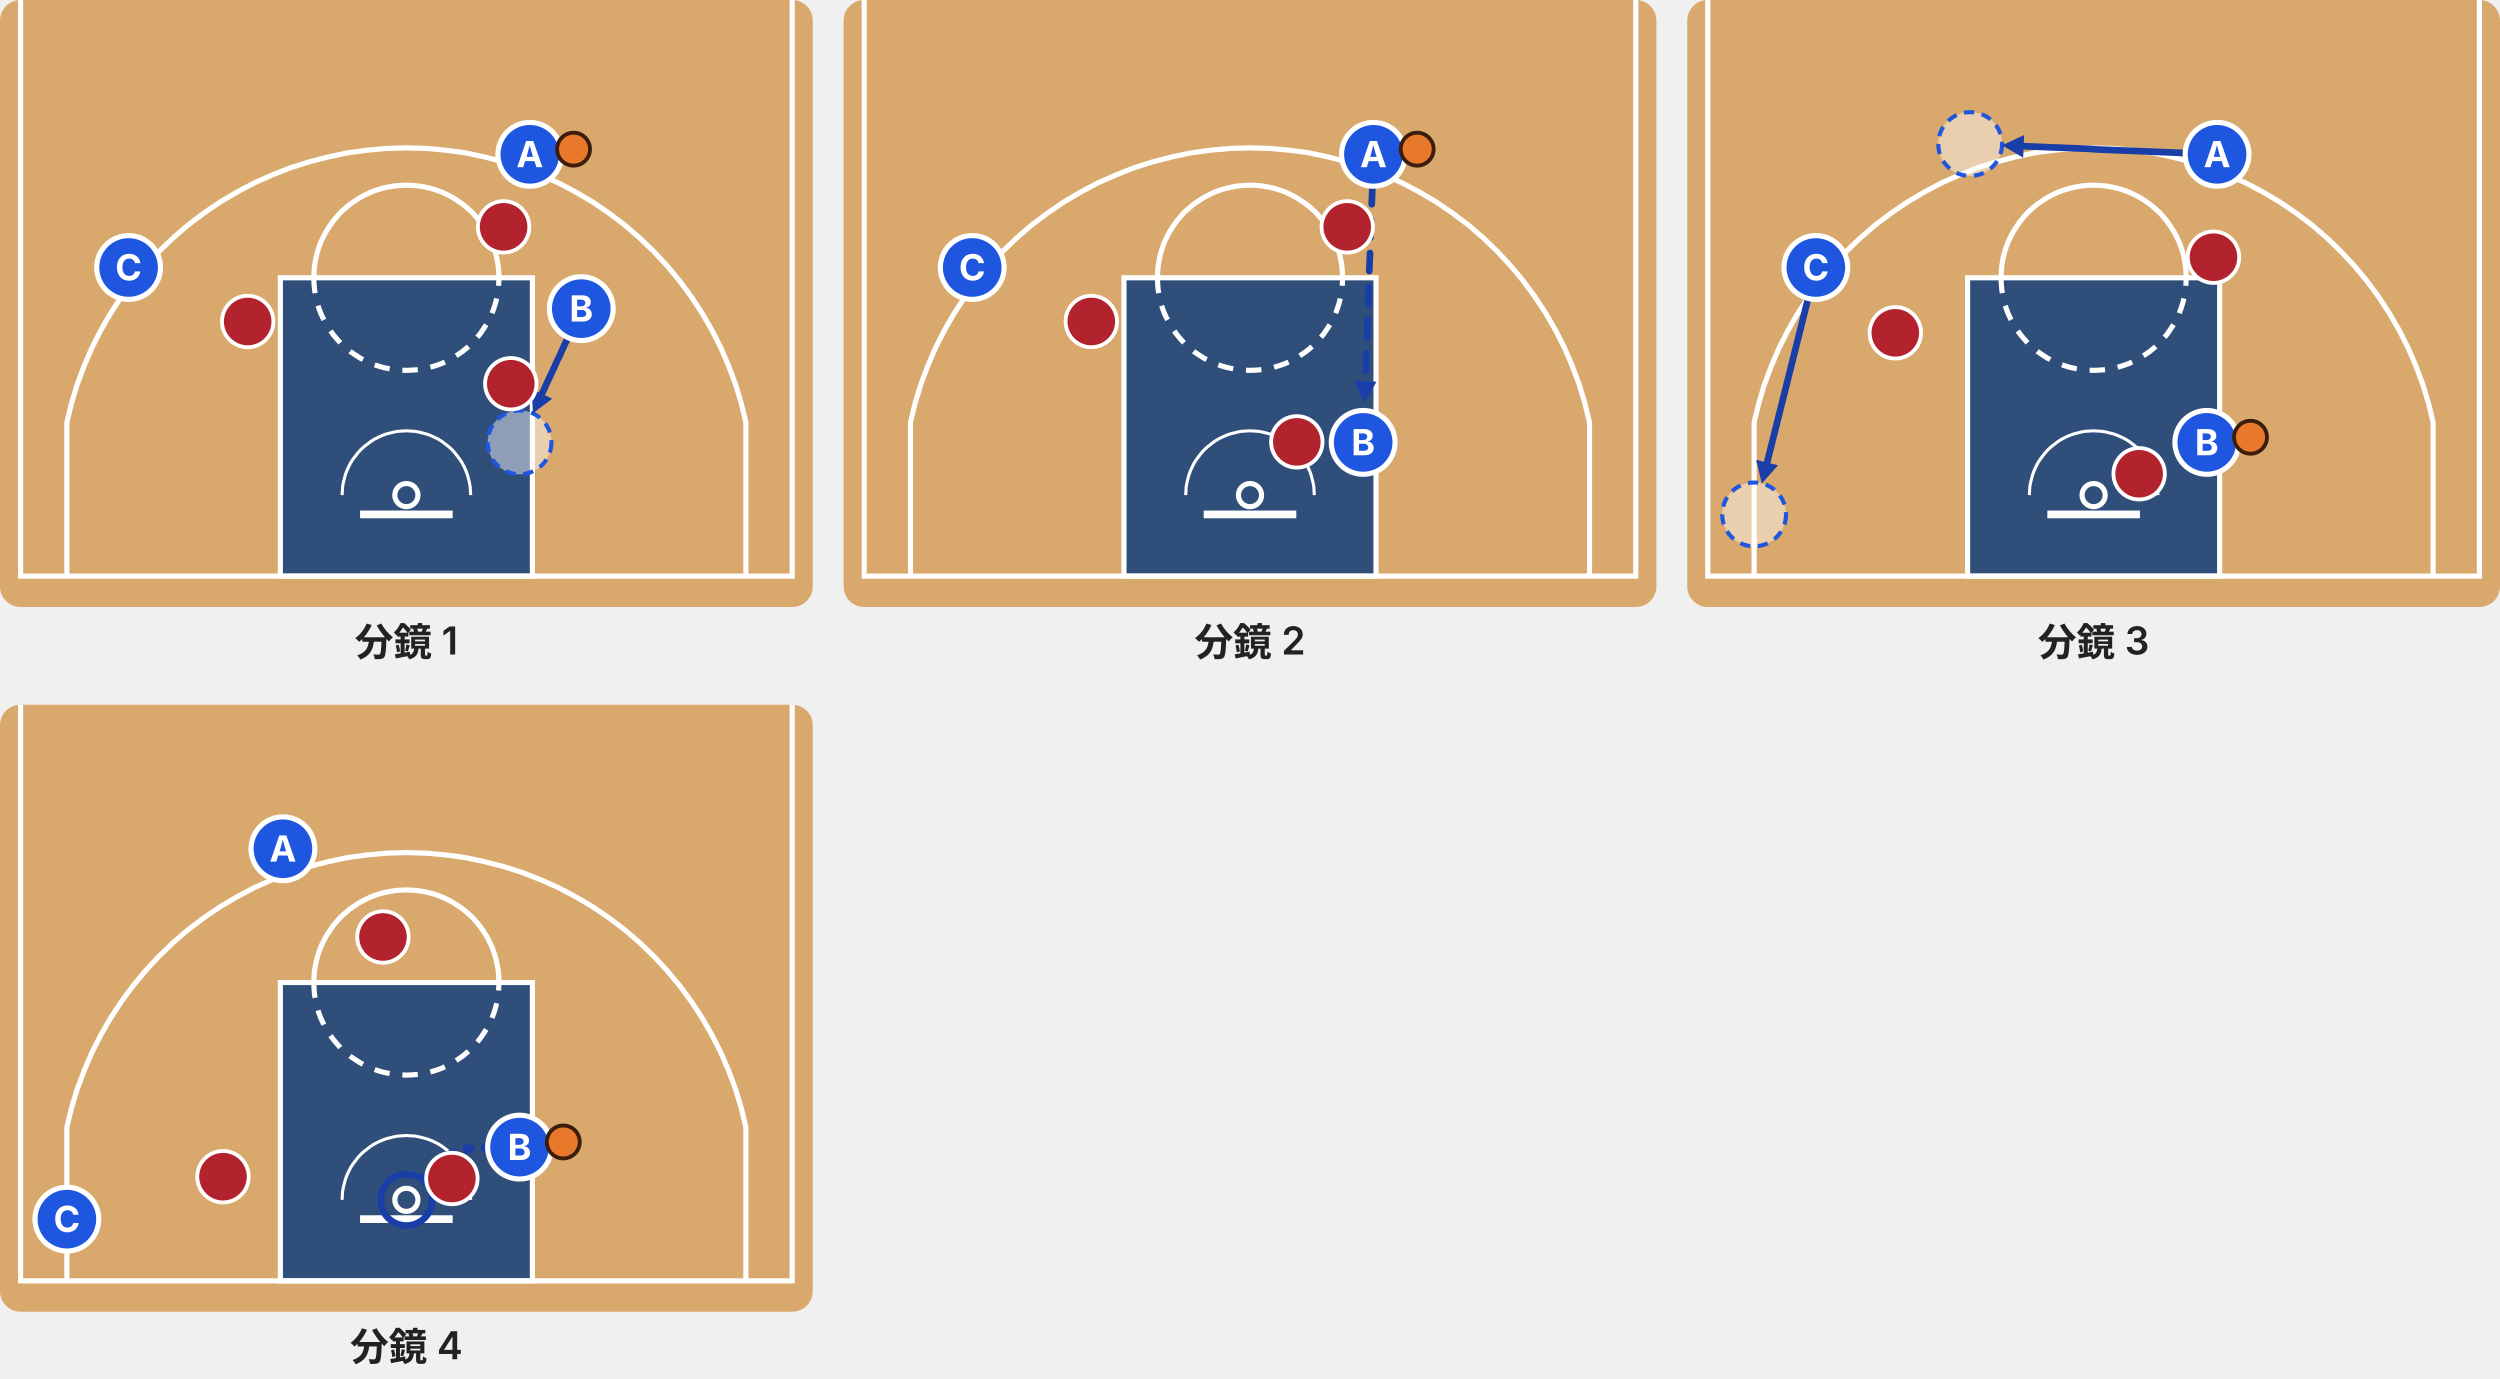
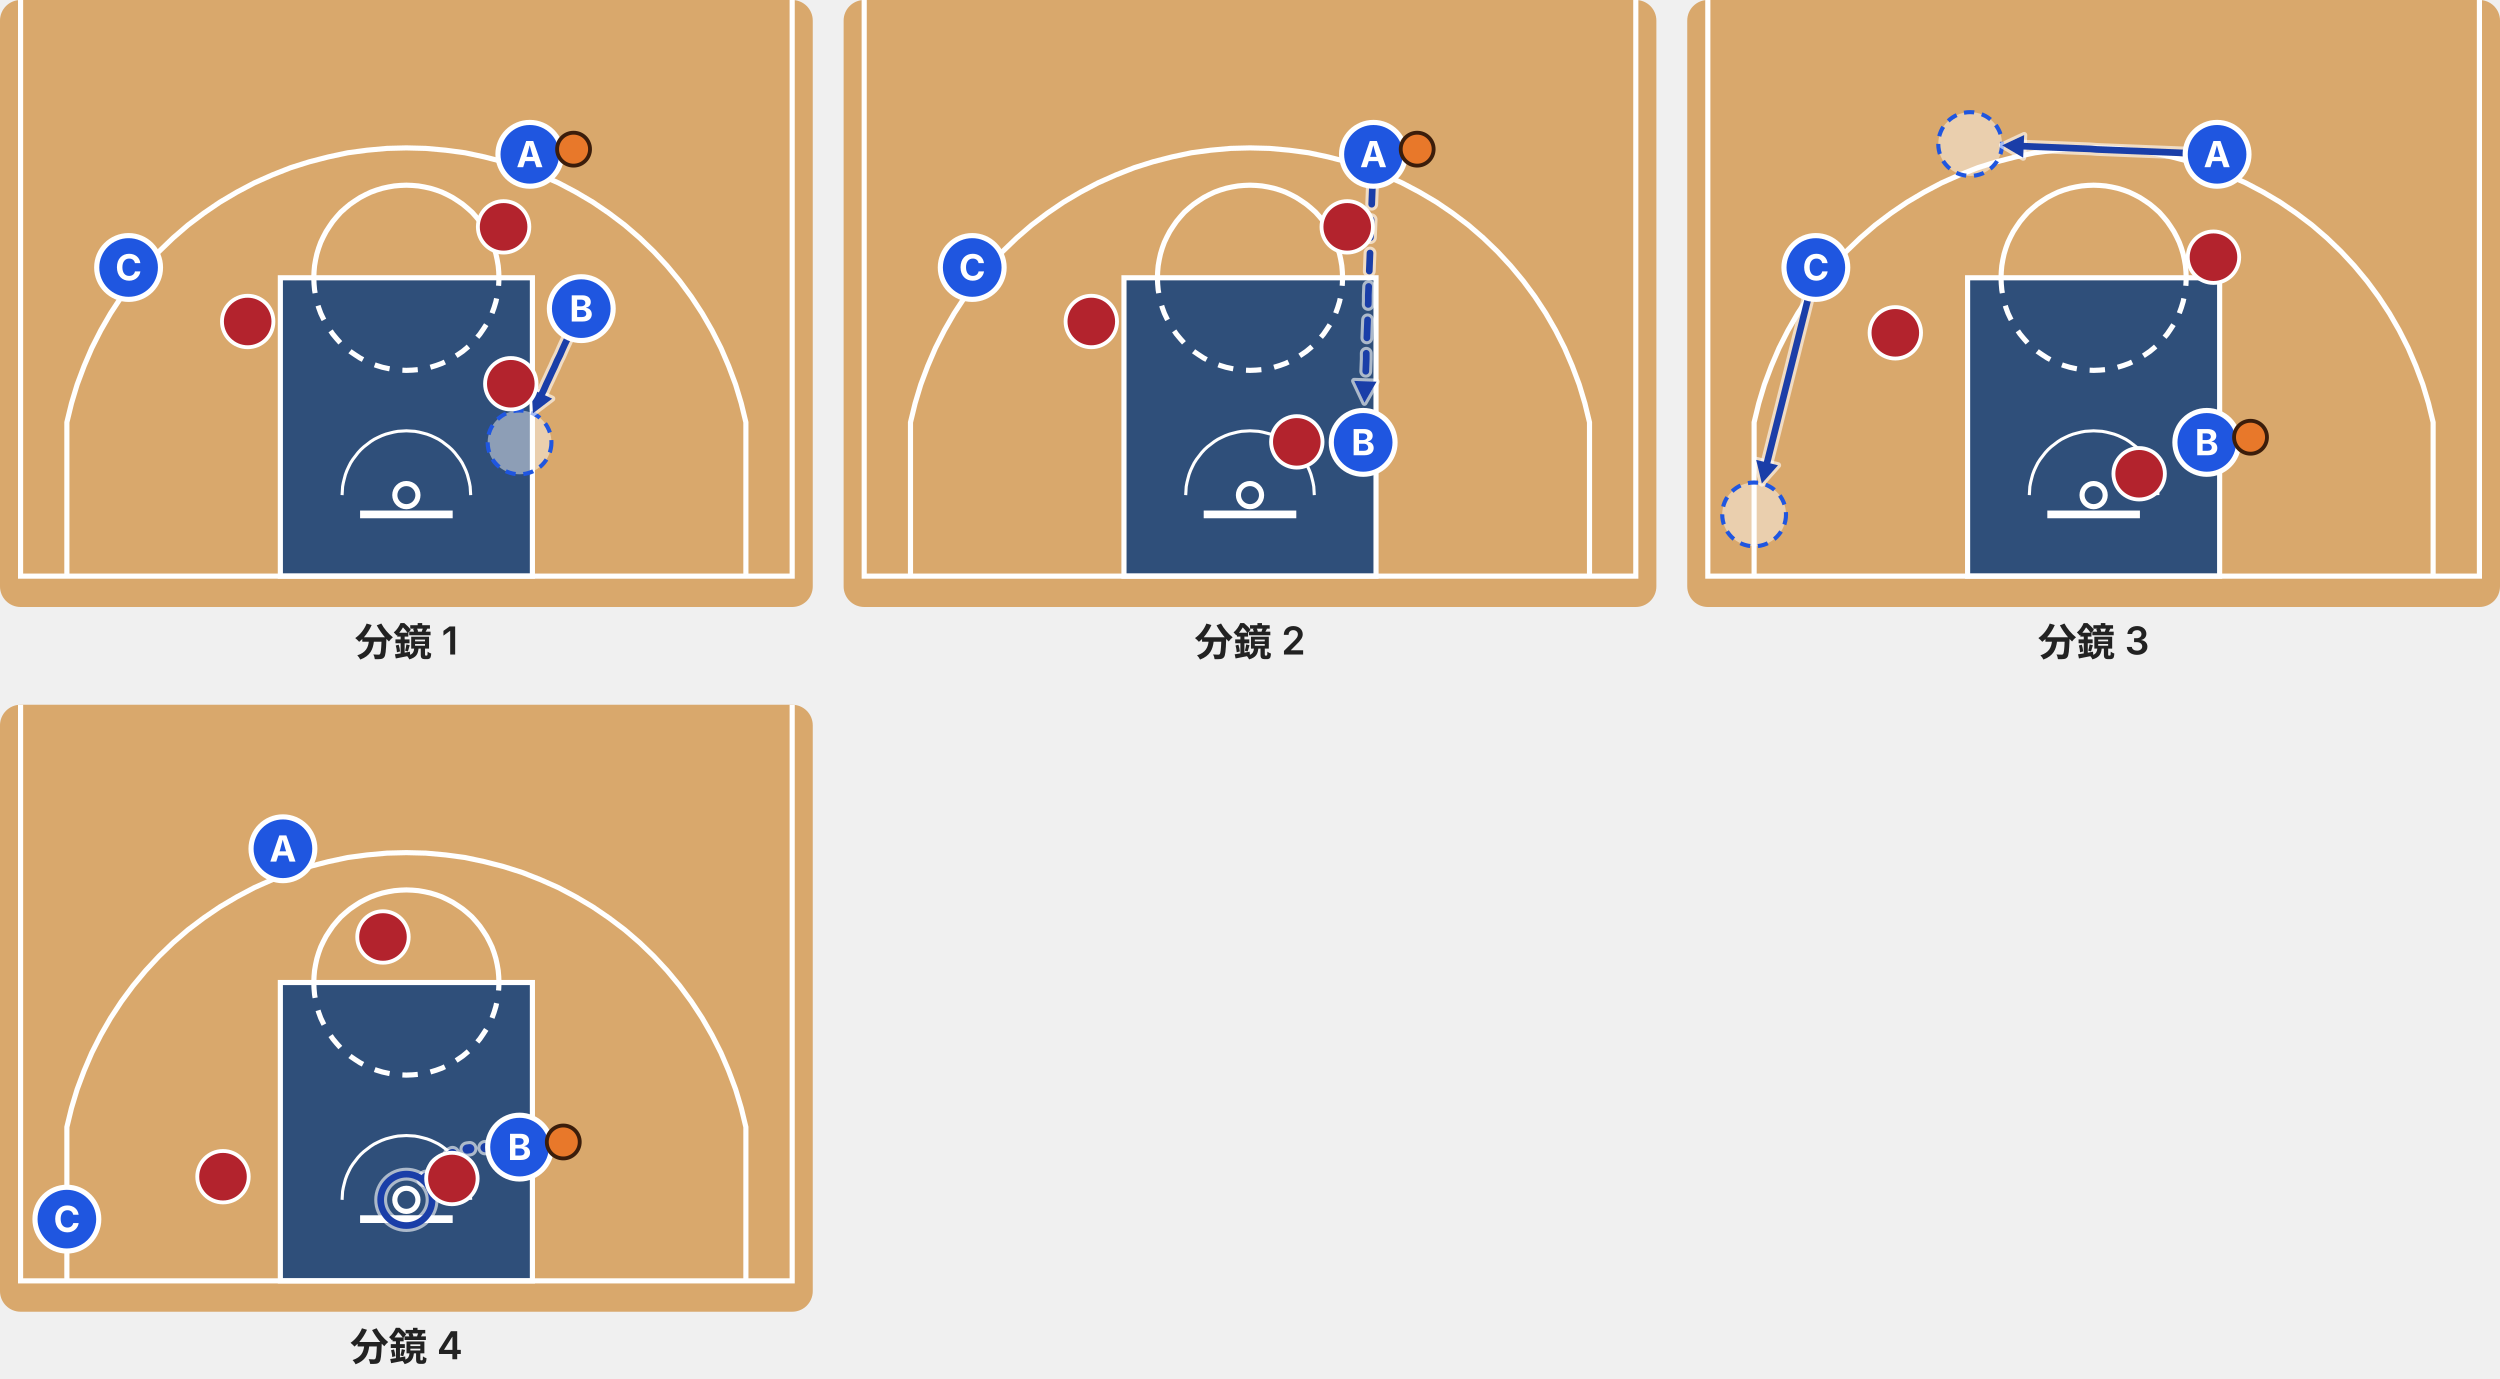
<svg xmlns="http://www.w3.org/2000/svg" viewBox="0 0 972.0 536.0" width="972.0" height="536.0" font-family="-apple-system, 'PingFang TC', 'Noto Sans TC', sans-serif">
  <g transform="translate(0,0)">
    <rect width="316.0" height="236.0" rx="8" fill="#d9a86c" />
    <rect x="109.0" y="108.0" width="98.0" height="116.0" fill="#2f4f7a" stroke="#ffffff" stroke-width="2" />
    <polyline points="8.0,0.0 8.0,224.0 308.0,224.0 308.0,0.0" fill="none" stroke="#ffffff" stroke-width="2" />
    <polyline points="194.0,108.0 193.9,105.6 193.7,103.3 193.3,101.0 192.8,98.7 192.1,96.4 191.3,94.2 190.3,92.1 189.2,90.0 187.9,88.0 186.6,86.1 185.1,84.3 183.5,82.5 181.7,80.9 179.9,79.4 178.0,78.1 176.0,76.8 173.9,75.7 171.8,74.7 169.6,73.9 167.3,73.2 165.0,72.7 162.7,72.3 160.4,72.1 158.0,72.0 155.6,72.1 153.3,72.3 151.0,72.7 148.7,73.2 146.4,73.9 144.2,74.7 142.1,75.7 140.0,76.8 138.0,78.1 136.1,79.4 134.3,80.9 132.5,82.5 130.9,84.3 129.4,86.1 128.1,88.0 126.8,90.0 125.7,92.1 124.7,94.2 123.9,96.4 123.2,98.7 122.7,101.0 122.3,103.3 122.1,105.6 122.0,108.0" fill="none" stroke="#ffffff" stroke-width="2" />
    <polyline points="122.0,108.0 122.1,110.4 122.3,112.7 122.7,115.0 123.2,117.3 123.9,119.6 124.7,121.8 125.7,123.9 126.8,126.0 128.1,128.0 129.4,129.9 130.9,131.7 132.5,133.5 134.3,135.1 136.1,136.6 138.0,137.9 140.0,139.2 142.1,140.3 144.2,141.3 146.4,142.1 148.7,142.8 151.0,143.3 153.3,143.7 155.6,143.9 158.0,144.0 160.4,143.9 162.7,143.7 165.0,143.3 167.3,142.8 169.6,142.1 171.8,141.3 173.9,140.3 176.0,139.2 178.0,137.9 179.9,136.6 181.7,135.1 183.5,133.5 185.1,131.7 186.6,129.9 187.9,128.0 189.2,126.0 190.3,123.9 191.3,121.8 192.1,119.6 192.8,117.3 193.3,115.0 193.7,112.7 193.9,110.4 194.0,108.0" fill="none" stroke="#ffffff" stroke-width="2" stroke-dasharray="6 5" />
    <polyline points="290.0,224.0 290.0,164.2 288.2,156.8 286.0,149.5 283.3,142.3 280.3,135.3 276.8,128.4 273.0,121.8 268.8,115.4 264.3,109.3 259.4,103.4 254.2,97.8 248.7,92.5 242.9,87.5 236.8,82.9 230.5,78.6 223.9,74.7 217.1,71.1 210.1,68.0 203.0,65.2 195.7,62.9 188.3,61.0 180.8,59.4 173.3,58.4 165.6,57.7 158.0,57.5 150.4,57.7 142.7,58.4 135.2,59.4 127.7,61.0 120.3,62.9 113.0,65.2 105.9,68.0 98.9,71.1 92.1,74.7 85.5,78.6 79.2,82.9 73.1,87.5 67.3,92.5 61.8,97.8 56.6,103.4 51.7,109.3 47.2,115.4 43.0,121.8 39.2,128.4 35.7,135.3 32.7,142.3 30.0,149.5 27.8,156.8 26.0,164.2 26.0,224.0" fill="none" stroke="#ffffff" stroke-width="2" />
    <polyline points="183.0,192.5 182.9,190.9 182.8,189.2 182.5,187.6 182.1,186.0 181.7,184.5 181.1,182.9 180.4,181.4 179.7,180.0 178.8,178.6 177.8,177.3 176.8,176.0 175.7,174.8 174.5,173.7 173.2,172.7 171.9,171.7 170.5,170.8 169.1,170.1 167.6,169.4 166.0,168.8 164.5,168.4 162.9,168.0 161.3,167.7 159.6,167.6 158.0,167.5 156.4,167.6 154.7,167.7 153.1,168.0 151.5,168.4 150.0,168.8 148.4,169.4 146.9,170.1 145.5,170.8 144.1,171.7 142.8,172.7 141.5,173.7 140.3,174.8 139.2,176.0 138.2,177.3 137.2,178.6 136.3,180.0 135.6,181.4 134.9,182.9 134.3,184.5 133.9,186.0 133.5,187.6 133.2,189.2 133.1,190.9 133.0,192.5" fill="none" stroke="#ffffff" stroke-width="1.2" />
    <line x1="140.0" y1="200.0" x2="176.0" y2="200.0" stroke="#ffffff" stroke-width="3" />
    <circle cx="158.0" cy="192.5" r="4.5" fill="none" stroke="#ffffff" stroke-width="2" />
    <circle cx="202.0" cy="172.0" r="12.4" fill="#ffffff" fill-opacity="0.45" stroke="#1f56e0" stroke-width="1.6" stroke-dasharray="4 3" />
+     <polyline points="220.8,131.3 220.8,131.3 219.7,133.6 218.7,135.8 217.7,138.1 216.6,140.3 215.6,142.6 214.5,144.9 213.5,147.1 212.4,149.4 211.4,151.7 210.3,153.9 210.0,154.6" fill="none" stroke="#ffffff" stroke-width="5.0" stroke-linecap="round" stroke-linejoin="round" stroke-opacity="0.6" fill-opacity="0.6" />
+     <polygon points="207.2,160.7 214.7,155.0 206.7,151.3" fill="#ffffff" stroke="#ffffff" stroke-width="2.4" stroke-linejoin="round" stroke-opacity="0.6" fill-opacity="0.6" />
    <polyline points="220.8,131.3 220.8,131.3 219.7,133.6 218.7,135.8 217.7,138.1 216.6,140.3 215.6,142.6 214.5,144.9 213.5,147.1 212.4,149.4 211.4,151.7 210.3,153.9 210.0,154.6" fill="none" stroke="#1a3ea8" stroke-width="2.6" stroke-linecap="round" stroke-linejoin="round" />
    <polygon points="207.2,160.7 214.7,155.0 206.7,151.3" fill="#1a3ea8" />
    <circle cx="195.8" cy="88.2" r="10.0" fill="#b3232d" stroke="#fff" stroke-width="1.5" />
    <circle cx="198.6" cy="149.2" r="10.0" fill="#b3232d" stroke="#fff" stroke-width="1.5" />
    <circle cx="96.3" cy="125.0" r="10.0" fill="#b3232d" stroke="#fff" stroke-width="1.5" />
    <circle cx="206.0" cy="60.0" r="12.4" fill="#1f56e0" stroke="#fff" stroke-width="2" />
    <text x="206.0" y="65.0" font-size="14" font-weight="700" fill="#fff" text-anchor="middle">A</text>
    <circle cx="226.0" cy="120.0" r="12.4" fill="#1f56e0" stroke="#fff" stroke-width="2" />
    <text x="226.0" y="125.0" font-size="14" font-weight="700" fill="#fff" text-anchor="middle">B</text>
    <circle cx="50.0" cy="104.0" r="12.4" fill="#1f56e0" stroke="#fff" stroke-width="2" />
    <text x="50.0" y="109.0" font-size="14" font-weight="700" fill="#fff" text-anchor="middle">C</text>
    <circle cx="223.0" cy="58.0" r="6.4" fill="#e8782a" stroke="#3b1d0b" stroke-width="1.5" />
    <text x="158.0" y="255.0" font-size="15" font-weight="600" fill="#222" text-anchor="middle">分鏡 1</text>
  </g>
  <g transform="translate(328,0)">
    <rect width="316.0" height="236.0" rx="8" fill="#d9a86c" />
    <rect x="109.0" y="108.0" width="98.0" height="116.0" fill="#2f4f7a" stroke="#ffffff" stroke-width="2" />
    <polyline points="8.0,0.0 8.0,224.0 308.0,224.0 308.0,0.0" fill="none" stroke="#ffffff" stroke-width="2" />
    <polyline points="194.0,108.0 193.9,105.6 193.7,103.3 193.3,101.0 192.8,98.7 192.1,96.4 191.3,94.2 190.3,92.1 189.2,90.0 187.9,88.0 186.6,86.1 185.1,84.3 183.5,82.5 181.7,80.9 179.9,79.4 178.0,78.1 176.0,76.8 173.9,75.7 171.8,74.7 169.6,73.9 167.3,73.2 165.0,72.7 162.7,72.3 160.4,72.1 158.0,72.0 155.6,72.1 153.3,72.3 151.0,72.7 148.7,73.2 146.4,73.9 144.2,74.7 142.1,75.7 140.0,76.8 138.0,78.1 136.1,79.4 134.3,80.9 132.5,82.5 130.9,84.3 129.4,86.1 128.1,88.0 126.8,90.0 125.7,92.1 124.7,94.2 123.9,96.4 123.2,98.7 122.7,101.0 122.3,103.3 122.1,105.6 122.0,108.0" fill="none" stroke="#ffffff" stroke-width="2" />
    <polyline points="122.0,108.0 122.1,110.4 122.3,112.7 122.7,115.0 123.2,117.3 123.9,119.6 124.7,121.8 125.7,123.9 126.8,126.0 128.1,128.0 129.4,129.9 130.9,131.7 132.5,133.5 134.3,135.1 136.1,136.6 138.0,137.9 140.0,139.2 142.1,140.3 144.2,141.3 146.4,142.1 148.7,142.8 151.0,143.3 153.3,143.7 155.6,143.9 158.0,144.0 160.4,143.9 162.7,143.7 165.0,143.3 167.3,142.8 169.6,142.1 171.8,141.3 173.9,140.3 176.0,139.2 178.0,137.9 179.9,136.6 181.7,135.1 183.5,133.5 185.1,131.7 186.6,129.9 187.9,128.0 189.2,126.0 190.3,123.9 191.3,121.8 192.1,119.6 192.8,117.3 193.3,115.0 193.7,112.7 193.9,110.4 194.0,108.0" fill="none" stroke="#ffffff" stroke-width="2" stroke-dasharray="6 5" />
    <polyline points="290.0,224.0 290.0,164.2 288.2,156.8 286.0,149.5 283.3,142.3 280.3,135.3 276.8,128.4 273.0,121.8 268.8,115.4 264.3,109.3 259.4,103.4 254.2,97.8 248.7,92.5 242.9,87.5 236.8,82.9 230.5,78.6 223.9,74.7 217.1,71.1 210.1,68.0 203.0,65.2 195.7,62.9 188.3,61.0 180.8,59.4 173.3,58.4 165.6,57.7 158.0,57.5 150.4,57.7 142.7,58.4 135.2,59.4 127.7,61.0 120.3,62.9 113.0,65.2 105.9,68.0 98.9,71.1 92.1,74.7 85.5,78.6 79.2,82.9 73.1,87.5 67.3,92.5 61.8,97.8 56.6,103.4 51.7,109.3 47.2,115.4 43.0,121.8 39.2,128.4 35.7,135.3 32.7,142.3 30.0,149.5 27.8,156.8 26.0,164.2 26.0,224.0" fill="none" stroke="#ffffff" stroke-width="2" />
    <polyline points="183.0,192.5 182.9,190.9 182.8,189.2 182.5,187.6 182.1,186.0 181.7,184.5 181.1,182.9 180.4,181.4 179.7,180.0 178.8,178.6 177.8,177.3 176.8,176.0 175.7,174.8 174.5,173.7 173.2,172.7 171.9,171.7 170.5,170.8 169.1,170.1 167.6,169.4 166.0,168.8 164.5,168.4 162.9,168.0 161.3,167.7 159.6,167.6 158.0,167.5 156.4,167.6 154.7,167.7 153.1,168.0 151.5,168.4 150.0,168.8 148.4,169.4 146.9,170.1 145.5,170.8 144.1,171.7 142.8,172.7 141.5,173.7 140.3,174.8 139.2,176.0 138.2,177.3 137.2,178.6 136.3,180.0 135.6,181.4 134.9,182.9 134.3,184.5 133.9,186.0 133.5,187.6 133.2,189.2 133.1,190.9 133.0,192.5" fill="none" stroke="#ffffff" stroke-width="1.2" />
    <line x1="140.0" y1="200.0" x2="176.0" y2="200.0" stroke="#ffffff" stroke-width="3" />
    <circle cx="158.0" cy="192.5" r="4.5" fill="none" stroke="#ffffff" stroke-width="2" />
+     <polyline points="205.6,72.4 205.6,72.4 205.5,74.9 205.4,77.4 205.3,79.9 205.2,82.4 205.1,84.9 205.0,87.4 204.9,89.9 204.8,92.4 204.8,94.8 204.7,97.3 204.6,99.8 204.5,102.3 204.4,104.8 204.3,107.3 204.2,109.8 204.1,112.3 204.0,114.8 204.0,117.2 203.9,119.7 203.8,122.2 203.7,124.7 203.6,127.2 203.5,129.7 203.4,132.2 203.3,134.7 203.2,137.2 203.2,139.6 203.1,142.1 203.0,144.6 202.9,147.1 202.8,149.6 202.8,149.8" fill="none" stroke="#ffffff" stroke-width="5.0" stroke-linecap="round" stroke-linejoin="round" stroke-opacity="0.6" fill-opacity="0.6" stroke-dasharray="7 6" />
+     <polygon points="202.5,156.6 207.2,148.4 198.5,148.1" fill="#ffffff" stroke="#ffffff" stroke-width="2.4" stroke-linejoin="round" stroke-opacity="0.6" fill-opacity="0.6" />
    <polyline points="205.6,72.4 205.6,72.4 205.5,74.9 205.4,77.4 205.3,79.9 205.2,82.4 205.1,84.9 205.0,87.4 204.9,89.9 204.8,92.4 204.8,94.8 204.7,97.3 204.6,99.8 204.5,102.3 204.4,104.8 204.3,107.3 204.2,109.8 204.1,112.3 204.0,114.8 204.0,117.2 203.9,119.7 203.8,122.2 203.7,124.7 203.6,127.2 203.5,129.7 203.4,132.2 203.3,134.7 203.2,137.2 203.2,139.6 203.1,142.1 203.0,144.6 202.9,147.1 202.8,149.6 202.8,149.8" fill="none" stroke="#1a3ea8" stroke-width="2.6" stroke-linecap="round" stroke-linejoin="round" stroke-dasharray="7 6" />
    <polygon points="202.5,156.6 207.2,148.4 198.5,148.1" fill="#1a3ea8" />
    <circle cx="195.8" cy="88.2" r="10.0" fill="#b3232d" stroke="#fff" stroke-width="1.5" />
    <circle cx="176.2" cy="171.8" r="10.0" fill="#b3232d" stroke="#fff" stroke-width="1.5" />
    <circle cx="96.3" cy="125.0" r="10.0" fill="#b3232d" stroke="#fff" stroke-width="1.5" />
    <circle cx="206.0" cy="60.0" r="12.4" fill="#1f56e0" stroke="#fff" stroke-width="2" />
    <text x="206.0" y="65.0" font-size="14" font-weight="700" fill="#fff" text-anchor="middle">A</text>
    <circle cx="202.0" cy="172.0" r="12.4" fill="#1f56e0" stroke="#fff" stroke-width="2" />
    <text x="202.0" y="177.0" font-size="14" font-weight="700" fill="#fff" text-anchor="middle">B</text>
    <circle cx="50.0" cy="104.0" r="12.4" fill="#1f56e0" stroke="#fff" stroke-width="2" />
    <text x="50.0" y="109.0" font-size="14" font-weight="700" fill="#fff" text-anchor="middle">C</text>
    <circle cx="223.0" cy="58.0" r="6.4" fill="#e8782a" stroke="#3b1d0b" stroke-width="1.5" />
    <text x="158.0" y="255.0" font-size="15" font-weight="600" fill="#222" text-anchor="middle">分鏡 2</text>
  </g>
  <g transform="translate(656,0)">
    <rect width="316.0" height="236.0" rx="8" fill="#d9a86c" />
    <rect x="109.0" y="108.0" width="98.0" height="116.0" fill="#2f4f7a" stroke="#ffffff" stroke-width="2" />
    <polyline points="8.0,0.0 8.0,224.0 308.0,224.0 308.0,0.0" fill="none" stroke="#ffffff" stroke-width="2" />
    <polyline points="194.0,108.0 193.9,105.6 193.7,103.3 193.3,101.0 192.8,98.7 192.1,96.4 191.3,94.2 190.3,92.1 189.2,90.0 187.9,88.0 186.6,86.1 185.1,84.3 183.5,82.5 181.7,80.9 179.9,79.4 178.0,78.1 176.0,76.8 173.9,75.7 171.8,74.7 169.6,73.9 167.3,73.2 165.0,72.7 162.7,72.3 160.4,72.1 158.0,72.0 155.6,72.1 153.3,72.3 151.0,72.7 148.7,73.2 146.4,73.9 144.2,74.7 142.1,75.7 140.0,76.8 138.0,78.1 136.1,79.4 134.3,80.9 132.5,82.5 130.9,84.3 129.4,86.1 128.1,88.0 126.8,90.0 125.7,92.1 124.7,94.2 123.9,96.4 123.2,98.7 122.7,101.0 122.3,103.3 122.1,105.6 122.0,108.0" fill="none" stroke="#ffffff" stroke-width="2" />
    <polyline points="122.0,108.0 122.1,110.4 122.3,112.7 122.7,115.0 123.2,117.3 123.9,119.6 124.7,121.8 125.7,123.9 126.8,126.0 128.1,128.0 129.4,129.9 130.9,131.7 132.5,133.5 134.3,135.1 136.1,136.6 138.0,137.9 140.0,139.2 142.1,140.3 144.2,141.3 146.4,142.1 148.7,142.8 151.0,143.3 153.3,143.7 155.6,143.9 158.0,144.0 160.4,143.9 162.7,143.7 165.0,143.3 167.3,142.8 169.6,142.1 171.8,141.3 173.9,140.3 176.0,139.2 178.0,137.9 179.9,136.6 181.7,135.1 183.5,133.5 185.1,131.7 186.6,129.9 187.9,128.0 189.2,126.0 190.3,123.9 191.3,121.8 192.1,119.6 192.8,117.3 193.3,115.0 193.7,112.7 193.9,110.4 194.0,108.0" fill="none" stroke="#ffffff" stroke-width="2" stroke-dasharray="6 5" />
    <polyline points="290.0,224.0 290.0,164.2 288.2,156.8 286.0,149.5 283.3,142.3 280.3,135.3 276.8,128.4 273.0,121.8 268.8,115.4 264.3,109.3 259.4,103.4 254.2,97.8 248.7,92.5 242.9,87.5 236.8,82.9 230.5,78.6 223.9,74.7 217.1,71.1 210.1,68.0 203.0,65.2 195.7,62.9 188.3,61.0 180.8,59.4 173.3,58.4 165.6,57.7 158.0,57.5 150.4,57.7 142.7,58.4 135.2,59.4 127.7,61.0 120.3,62.9 113.0,65.2 105.9,68.0 98.9,71.1 92.1,74.7 85.5,78.6 79.2,82.9 73.1,87.5 67.3,92.5 61.8,97.8 56.6,103.4 51.7,109.3 47.2,115.4 43.0,121.8 39.2,128.4 35.7,135.3 32.7,142.3 30.0,149.5 27.8,156.8 26.0,164.2 26.0,224.0" fill="none" stroke="#ffffff" stroke-width="2" />
    <polyline points="183.0,192.5 182.9,190.9 182.8,189.2 182.5,187.6 182.1,186.0 181.7,184.5 181.1,182.9 180.4,181.4 179.7,180.0 178.8,178.6 177.8,177.3 176.8,176.0 175.7,174.8 174.5,173.7 173.2,172.7 171.9,171.7 170.5,170.8 169.1,170.1 167.6,169.4 166.0,168.8 164.5,168.4 162.9,168.0 161.3,167.7 159.6,167.6 158.0,167.5 156.4,167.6 154.7,167.7 153.1,168.0 151.5,168.4 150.0,168.8 148.4,169.4 146.9,170.1 145.5,170.8 144.1,171.7 142.8,172.7 141.5,173.7 140.3,174.8 139.2,176.0 138.2,177.3 137.2,178.6 136.3,180.0 135.6,181.4 134.9,182.9 134.3,184.5 133.9,186.0 133.5,187.6 133.2,189.2 133.1,190.9 133.0,192.5" fill="none" stroke="#ffffff" stroke-width="1.2" />
    <line x1="140.0" y1="200.0" x2="176.0" y2="200.0" stroke="#ffffff" stroke-width="3" />
    <circle cx="158.0" cy="192.5" r="4.5" fill="none" stroke="#ffffff" stroke-width="2" />
    <circle cx="110.0" cy="56.0" r="12.4" fill="#ffffff" fill-opacity="0.45" stroke="#1f56e0" stroke-width="1.6" stroke-dasharray="4 3" />
    <circle cx="26.0" cy="200.0" r="12.4" fill="#ffffff" fill-opacity="0.45" stroke="#1f56e0" stroke-width="1.6" stroke-dasharray="4 3" />
+     <polyline points="193.6,59.5 191.2,59.4 188.8,59.3 186.3,59.2 183.8,59.1 181.4,59.0 178.9,58.9 176.5,58.8 174.0,58.7 171.5,58.6 169.1,58.5 166.6,58.4 164.2,58.3 161.7,58.2 159.2,58.1 156.8,57.9 154.3,57.8 151.8,57.7 149.4,57.6 146.9,57.5 144.5,57.4 142.0,57.3 139.5,57.2 137.1,57.1 134.6,57.0 132.2,56.9 129.7,56.8 129.2,56.8" fill="none" stroke="#ffffff" stroke-width="5.0" stroke-linecap="round" stroke-linejoin="round" stroke-opacity="0.6" fill-opacity="0.6" />
+     <polygon points="122.4,56.5 130.6,61.3 131.0,52.5" fill="#ffffff" stroke="#ffffff" stroke-width="2.4" stroke-linejoin="round" stroke-opacity="0.6" fill-opacity="0.6" />
    <polyline points="193.6,59.5 191.2,59.4 188.8,59.3 186.3,59.2 183.8,59.1 181.4,59.0 178.9,58.9 176.5,58.8 174.0,58.7 171.5,58.6 169.1,58.5 166.6,58.4 164.2,58.3 161.7,58.2 159.2,58.1 156.8,57.9 154.3,57.8 151.8,57.7 149.4,57.6 146.9,57.5 144.5,57.4 142.0,57.3 139.5,57.2 137.1,57.1 134.6,57.0 132.2,56.9 129.7,56.8 129.2,56.8" fill="none" stroke="#1a3ea8" stroke-width="2.6" stroke-linecap="round" stroke-linejoin="round" />
    <polygon points="122.4,56.5 130.6,61.3 131.0,52.5" fill="#1a3ea8" />
+     <polyline points="47.0,116.0 46.4,118.4 45.8,120.8 45.2,123.2 44.6,125.6 44.0,128.0 43.4,130.4 42.8,132.8 42.2,135.2 41.6,137.6 41.0,140.0 40.4,142.4 39.8,144.8 39.2,147.2 38.6,149.6 38.0,152.0 37.4,154.4 36.8,156.8 36.2,159.2 35.6,161.6 35.0,164.0 34.4,166.4 33.8,168.8 33.2,171.2 32.6,173.6 32.0,176.0 31.4,178.4 30.8,180.8 30.7,181.4" fill="none" stroke="#ffffff" stroke-width="5.0" stroke-linecap="round" stroke-linejoin="round" stroke-opacity="0.6" fill-opacity="0.6" />
+     <polygon points="29.0,188.0 35.3,180.9 26.8,178.8" fill="#ffffff" stroke="#ffffff" stroke-width="2.4" stroke-linejoin="round" stroke-opacity="0.6" fill-opacity="0.6" />
    <polyline points="47.0,116.0 46.4,118.4 45.8,120.8 45.2,123.2 44.6,125.6 44.0,128.0 43.4,130.4 42.8,132.8 42.2,135.2 41.6,137.6 41.0,140.0 40.4,142.4 39.8,144.8 39.2,147.2 38.6,149.6 38.0,152.0 37.4,154.4 36.8,156.8 36.2,159.2 35.6,161.6 35.0,164.0 34.4,166.4 33.8,168.8 33.2,171.2 32.6,173.6 32.0,176.0 31.4,178.4 30.8,180.8 30.7,181.4" fill="none" stroke="#1a3ea8" stroke-width="2.6" stroke-linecap="round" stroke-linejoin="round" />
    <polygon points="29.0,188.0 35.3,180.9 26.8,178.8" fill="#1a3ea8" />
    <circle cx="204.6" cy="100.0" r="10.0" fill="#b3232d" stroke="#fff" stroke-width="1.5" />
    <circle cx="175.7" cy="184.2" r="10.0" fill="#b3232d" stroke="#fff" stroke-width="1.5" />
    <circle cx="80.9" cy="129.4" r="10.0" fill="#b3232d" stroke="#fff" stroke-width="1.5" />
    <circle cx="206.0" cy="60.0" r="12.4" fill="#1f56e0" stroke="#fff" stroke-width="2" />
    <text x="206.0" y="65.0" font-size="14" font-weight="700" fill="#fff" text-anchor="middle">A</text>
    <circle cx="202.0" cy="172.0" r="12.4" fill="#1f56e0" stroke="#fff" stroke-width="2" />
    <text x="202.0" y="177.0" font-size="14" font-weight="700" fill="#fff" text-anchor="middle">B</text>
    <circle cx="50.0" cy="104.0" r="12.4" fill="#1f56e0" stroke="#fff" stroke-width="2" />
    <text x="50.0" y="109.0" font-size="14" font-weight="700" fill="#fff" text-anchor="middle">C</text>
    <circle cx="219.0" cy="170.0" r="6.4" fill="#e8782a" stroke="#3b1d0b" stroke-width="1.5" />
    <text x="158.0" y="255.0" font-size="15" font-weight="600" fill="#222" text-anchor="middle">分鏡 3</text>
  </g>
  <g transform="translate(0,274)">
    <rect width="316.0" height="236.0" rx="8" fill="#d9a86c" />
    <rect x="109.0" y="108.0" width="98.0" height="116.0" fill="#2f4f7a" stroke="#ffffff" stroke-width="2" />
    <polyline points="8.0,0.0 8.0,224.0 308.0,224.0 308.0,0.0" fill="none" stroke="#ffffff" stroke-width="2" />
    <polyline points="194.0,108.0 193.9,105.6 193.7,103.3 193.3,101.0 192.8,98.7 192.1,96.4 191.3,94.2 190.3,92.1 189.2,90.0 187.9,88.0 186.6,86.1 185.1,84.3 183.5,82.5 181.7,80.9 179.9,79.4 178.0,78.1 176.0,76.8 173.9,75.7 171.8,74.7 169.6,73.9 167.3,73.2 165.0,72.7 162.7,72.3 160.4,72.1 158.0,72.0 155.6,72.1 153.3,72.3 151.0,72.7 148.7,73.2 146.4,73.9 144.2,74.7 142.1,75.7 140.0,76.8 138.0,78.1 136.1,79.4 134.3,80.9 132.5,82.5 130.9,84.3 129.4,86.1 128.1,88.0 126.8,90.0 125.7,92.1 124.7,94.2 123.9,96.4 123.2,98.7 122.7,101.0 122.3,103.3 122.1,105.6 122.0,108.0" fill="none" stroke="#ffffff" stroke-width="2" />
    <polyline points="122.0,108.0 122.1,110.4 122.3,112.7 122.7,115.0 123.2,117.3 123.9,119.6 124.7,121.8 125.7,123.9 126.8,126.0 128.1,128.0 129.4,129.9 130.9,131.7 132.5,133.5 134.3,135.1 136.1,136.6 138.0,137.9 140.0,139.2 142.1,140.3 144.2,141.3 146.4,142.1 148.7,142.8 151.0,143.3 153.3,143.7 155.6,143.9 158.0,144.0 160.4,143.9 162.7,143.7 165.0,143.3 167.3,142.8 169.6,142.1 171.8,141.3 173.9,140.3 176.0,139.2 178.0,137.9 179.9,136.6 181.7,135.1 183.5,133.5 185.1,131.7 186.6,129.9 187.9,128.0 189.2,126.0 190.3,123.9 191.3,121.8 192.1,119.6 192.8,117.3 193.3,115.0 193.7,112.7 193.9,110.4 194.0,108.0" fill="none" stroke="#ffffff" stroke-width="2" stroke-dasharray="6 5" />
    <polyline points="290.0,224.0 290.0,164.2 288.2,156.8 286.0,149.5 283.3,142.3 280.3,135.3 276.8,128.4 273.0,121.8 268.8,115.4 264.3,109.3 259.4,103.4 254.2,97.8 248.7,92.5 242.9,87.5 236.8,82.9 230.5,78.6 223.9,74.7 217.1,71.1 210.1,68.0 203.0,65.2 195.7,62.9 188.3,61.0 180.8,59.4 173.3,58.4 165.6,57.7 158.0,57.5 150.4,57.7 142.7,58.4 135.2,59.4 127.7,61.0 120.3,62.9 113.0,65.2 105.9,68.0 98.9,71.1 92.1,74.7 85.5,78.6 79.2,82.9 73.1,87.5 67.3,92.5 61.8,97.8 56.6,103.4 51.7,109.3 47.2,115.4 43.0,121.8 39.2,128.4 35.7,135.3 32.7,142.3 30.0,149.5 27.8,156.8 26.0,164.2 26.0,224.0" fill="none" stroke="#ffffff" stroke-width="2" />
    <polyline points="183.0,192.5 182.9,190.9 182.8,189.2 182.5,187.6 182.1,186.0 181.7,184.5 181.1,182.9 180.4,181.4 179.7,180.0 178.8,178.6 177.8,177.3 176.8,176.0 175.7,174.8 174.5,173.7 173.2,172.7 171.9,171.7 170.5,170.8 169.1,170.1 167.6,169.4 166.0,168.8 164.5,168.4 162.9,168.0 161.3,167.7 159.6,167.6 158.0,167.5 156.4,167.6 154.7,167.7 153.1,168.0 151.5,168.4 150.0,168.8 148.4,169.4 146.9,170.1 145.5,170.8 144.1,171.7 142.8,172.7 141.5,173.7 140.3,174.8 139.2,176.0 138.2,177.3 137.2,178.6 136.3,180.0 135.6,181.4 134.9,182.9 134.3,184.5 133.9,186.0 133.5,187.6 133.2,189.2 133.1,190.9 133.0,192.5" fill="none" stroke="#ffffff" stroke-width="1.2" />
    <line x1="140.0" y1="200.0" x2="176.0" y2="200.0" stroke="#ffffff" stroke-width="3" />
    <circle cx="158.0" cy="192.5" r="4.5" fill="none" stroke="#ffffff" stroke-width="2" />
+     <polyline points="189.6,172.2 187.5,172.2 185.1,172.3 182.8,172.6 180.5,172.9 178.4,173.5 176.3,174.3 174.4,175.4 172.5,176.7 170.8,178.1 169.1,179.8 167.5,181.5 165.9,183.3 164.6,185.0" fill="none" stroke="#ffffff" stroke-width="6.0" stroke-linecap="round" stroke-linejoin="round" stroke-opacity="0.6" fill-opacity="0.6" stroke-dasharray="1 6" />
+     <circle cx="158.0" cy="192.5" r="10.0" fill="none" stroke="#ffffff" stroke-width="5.0" stroke-opacity="0.6" fill-opacity="0.6" />
    <polyline points="189.6,172.2 187.5,172.2 185.1,172.3 182.8,172.6 180.5,172.9 178.4,173.5 176.3,174.3 174.4,175.4 172.5,176.7 170.8,178.1 169.1,179.8 167.5,181.5 165.9,183.3 164.6,185.0" fill="none" stroke="#1a3ea8" stroke-width="3.6" stroke-linecap="round" stroke-linejoin="round" stroke-dasharray="1 6" />
    <circle cx="158.0" cy="192.5" r="10.0" fill="none" stroke="#1a3ea8" stroke-width="2.6" />
    <circle cx="148.9" cy="90.3" r="10.0" fill="#b3232d" stroke="#fff" stroke-width="1.5" />
    <circle cx="175.7" cy="184.2" r="10.0" fill="#b3232d" stroke="#fff" stroke-width="1.5" />
    <circle cx="86.7" cy="183.5" r="10.0" fill="#b3232d" stroke="#fff" stroke-width="1.5" />
    <circle cx="110.0" cy="56.0" r="12.4" fill="#1f56e0" stroke="#fff" stroke-width="2" />
    <text x="110.0" y="61.0" font-size="14" font-weight="700" fill="#fff" text-anchor="middle">A</text>
    <circle cx="202.0" cy="172.0" r="12.4" fill="#1f56e0" stroke="#fff" stroke-width="2" />
    <text x="202.0" y="177.0" font-size="14" font-weight="700" fill="#fff" text-anchor="middle">B</text>
    <circle cx="26.0" cy="200.0" r="12.4" fill="#1f56e0" stroke="#fff" stroke-width="2" />
    <text x="26.0" y="205.0" font-size="14" font-weight="700" fill="#fff" text-anchor="middle">C</text>
    <circle cx="219.0" cy="170.0" r="6.4" fill="#e8782a" stroke="#3b1d0b" stroke-width="1.5" />
    <text x="158.0" y="255.0" font-size="15" font-weight="600" fill="#222" text-anchor="middle">分鏡 4</text>
  </g>
</svg>
